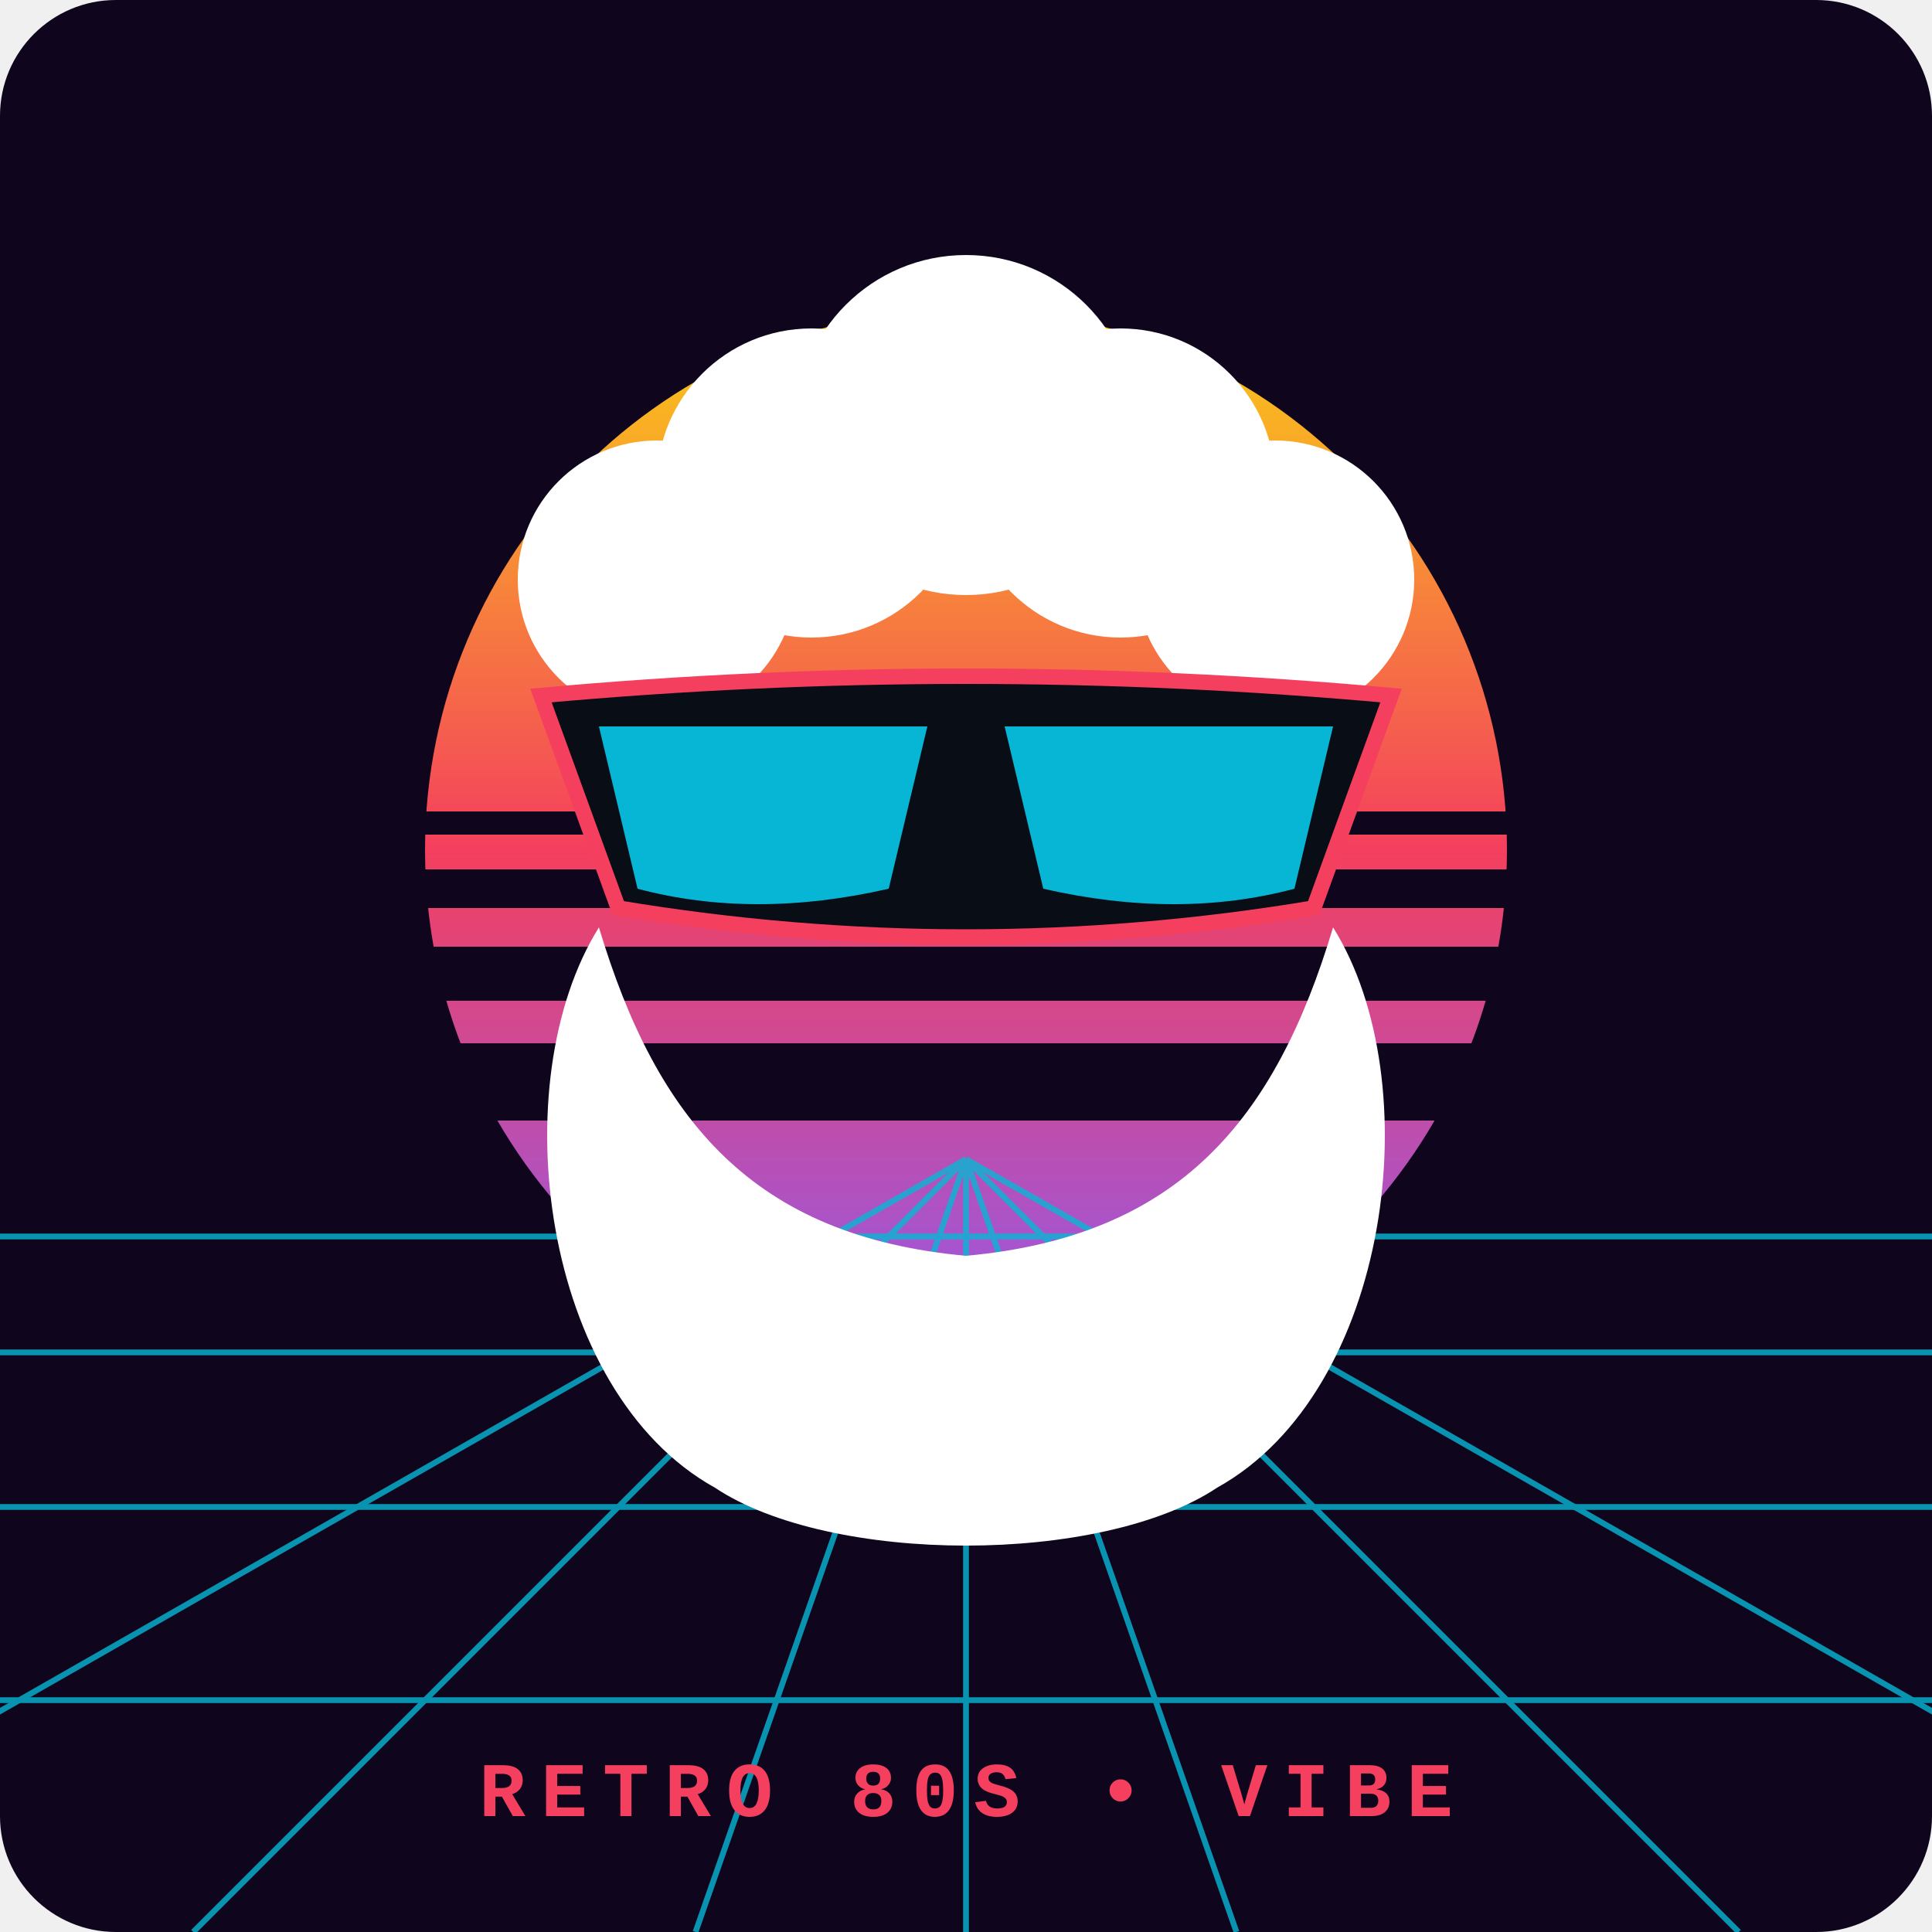
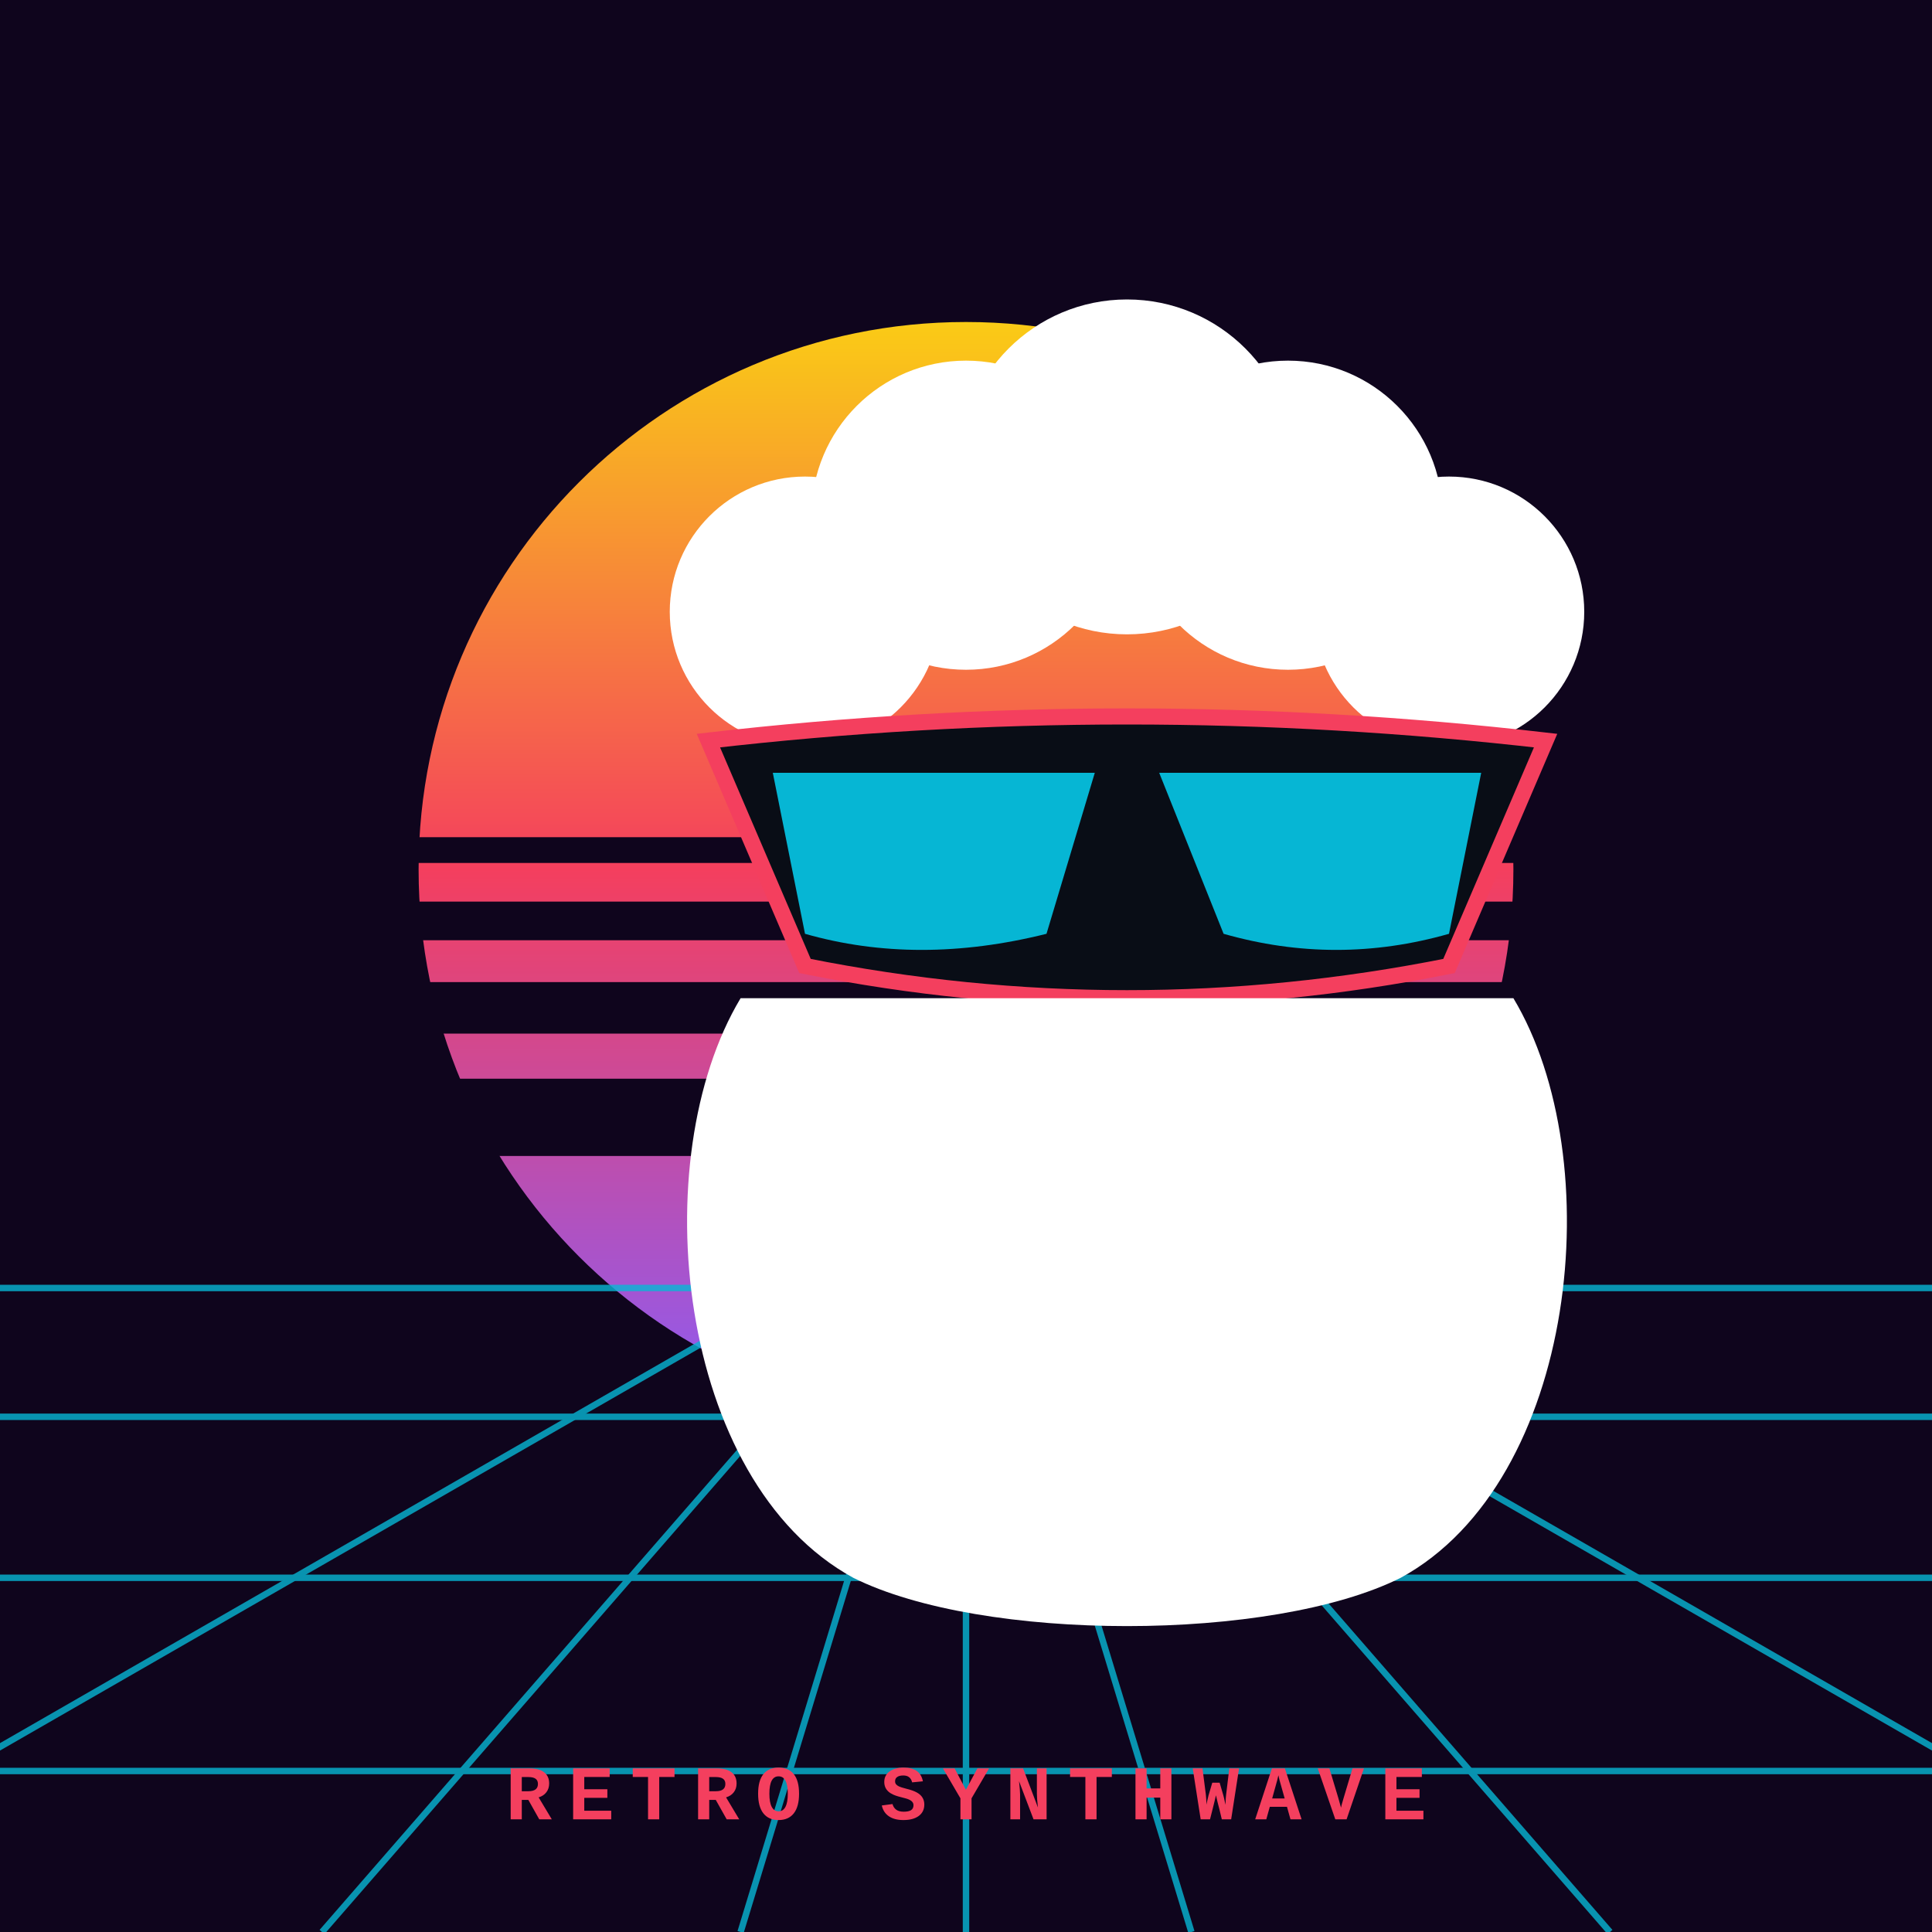
- <svg xmlns="http://www.w3.org/2000/svg" viewBox="0 0 500 500" width="100%" height="100%">
+ <svg xmlns="http://www.w3.org/2000/svg" viewBox="0 0 600 600" width="100%" height="100%">
  <defs>
    <linearGradient id="retroSun" x1="0%" y1="0%" x2="0%" y2="100%">
      <stop offset="0%" stop-color="#facc15" />
      <stop offset="50%" stop-color="#f43f5e" />
      <stop offset="100%" stop-color="#8b5cf6" />
    </linearGradient>
  </defs>
-   <rect width="500" height="500" rx="30" fill="#0f051d" />
-   <circle cx="250" cy="220" r="140" fill="url(#retroSun)" />
-   <rect x="100" y="210" width="300" height="6" fill="#0f051d" />
-   <rect x="100" y="225" width="300" height="10" fill="#0f051d" />
-   <rect x="100" y="245" width="300" height="14" fill="#0f051d" />
-   <rect x="100" y="270" width="300" height="20" fill="#0f051d" />
-   <g stroke="#06b6d4" stroke-width="1.5" opacity="0.8">
-     <line x1="0" y1="320" x2="500" y2="320" />
-     <line x1="0" y1="350" x2="500" y2="350" />
-     <line x1="0" y1="390" x2="500" y2="390" />
-     <line x1="0" y1="440" x2="500" y2="440" />
-     <line x1="250" y1="300" x2="-100" y2="500" />
-     <line x1="250" y1="300" x2="50" y2="500" />
-     <line x1="250" y1="300" x2="180" y2="500" />
-     <line x1="250" y1="300" x2="250" y2="500" />
-     <line x1="250" y1="300" x2="320" y2="500" />
-     <line x1="250" y1="300" x2="450" y2="500" />
-     <line x1="250" y1="300" x2="600" y2="500" />
+   <rect width="600" height="600" fill="#0f051d" />
+   <circle cx="300" cy="270" r="170" fill="url(#retroSun)" />
+   <rect x="100" y="260" width="400" height="8" fill="#0f051d" />
+   <rect x="100" y="280" width="400" height="12" fill="#0f051d" />
+   <rect x="100" y="305" width="400" height="16" fill="#0f051d" />
+   <rect x="100" y="335" width="400" height="24" fill="#0f051d" />
+   <g stroke="#06b6d4" stroke-width="2" opacity="0.8">
+     <line x1="0" y1="400" x2="600" y2="400" />
+     <line x1="0" y1="440" x2="600" y2="440" />
+     <line x1="0" y1="490" x2="600" y2="490" />
+     <line x1="0" y1="550" x2="600" y2="550" />
+     <line x1="300" y1="370" x2="-100" y2="600" />
+     <line x1="300" y1="370" x2="100" y2="600" />
+     <line x1="300" y1="370" x2="230" y2="600" />
+     <line x1="300" y1="370" x2="300" y2="600" />
+     <line x1="300" y1="370" x2="370" y2="600" />
+     <line x1="300" y1="370" x2="500" y2="600" />
+     <line x1="300" y1="370" x2="700" y2="600" />
  </g>
-   <g transform="translate(0, 10)">
+   <g transform="translate(50, 30)">
    <g fill="#ffffff">
-       <circle cx="170" cy="140" r="36" />
-       <circle cx="210" cy="115" r="40" />
-       <circle cx="250" cy="100" r="44" />
-       <circle cx="290" cy="115" r="40" />
-       <circle cx="330" cy="140" r="36" />
+       <circle cx="200" cy="160" r="42" />
+       <circle cx="250" cy="130" r="48" />
+       <circle cx="300" cy="115" r="52" />
+       <circle cx="350" cy="130" r="48" />
+       <circle cx="400" cy="160" r="42" />
    </g>
-     <path d="M 140 170 Q 250 160 360 170 L 340 225 Q 250 240 160 225 Z" fill="#090d16" stroke="#f43f5e" stroke-width="4" />
-     <path d="M 155 178 L 240 178 L 230 220 Q 195 228 165 220 Z" fill="#06b6d4" />
-     <path d="M 260 178 L 345 178 L 335 220 Q 305 228 270 220 Z" fill="#06b6d4" />
-     <path d="M 155 230 C 130 270, 140 350, 185 375 C 215 395, 285 395, 315 375 C 360 350, 370 270, 345 230 C 330 280, 305 310, 250 315 C 195 310, 170 280, 155 230 Z" fill="#ffffff" />
+     <path d="M 170 200 Q 300 185 430 200 L 400 270 Q 300 290 200 270 Z" fill="#090d16" stroke="#f43f5e" stroke-width="5" />
+     <path d="M 190 210 L 290 210 L 275 260 Q 235 270 200 260 Z" fill="#06b6d4" />
+     <path d="M 310 210 L 410 210 L 400 260 Q 365 270 330 260 Z" fill="#06b6d4" />
+     <path d="M 180 280 C 150 330, 160 430, 215 460 C 255 480, 345 480, 385 460 C 440 430, 450 330, 420 280 Z" fill="#ffffff" />
  </g>
-   <text x="250" y="470" fill="#f43f5e" font-family="'Courier New', monospace" font-size="20" font-weight="900" text-anchor="middle" letter-spacing="4">RETRO 80S • VIBE</text>
+   <text x="300" y="565" fill="#f43f5e" font-family="'Courier New', monospace" font-size="24" font-weight="900" text-anchor="middle" letter-spacing="5">RETRO SYNTHWAVE</text>
</svg>
